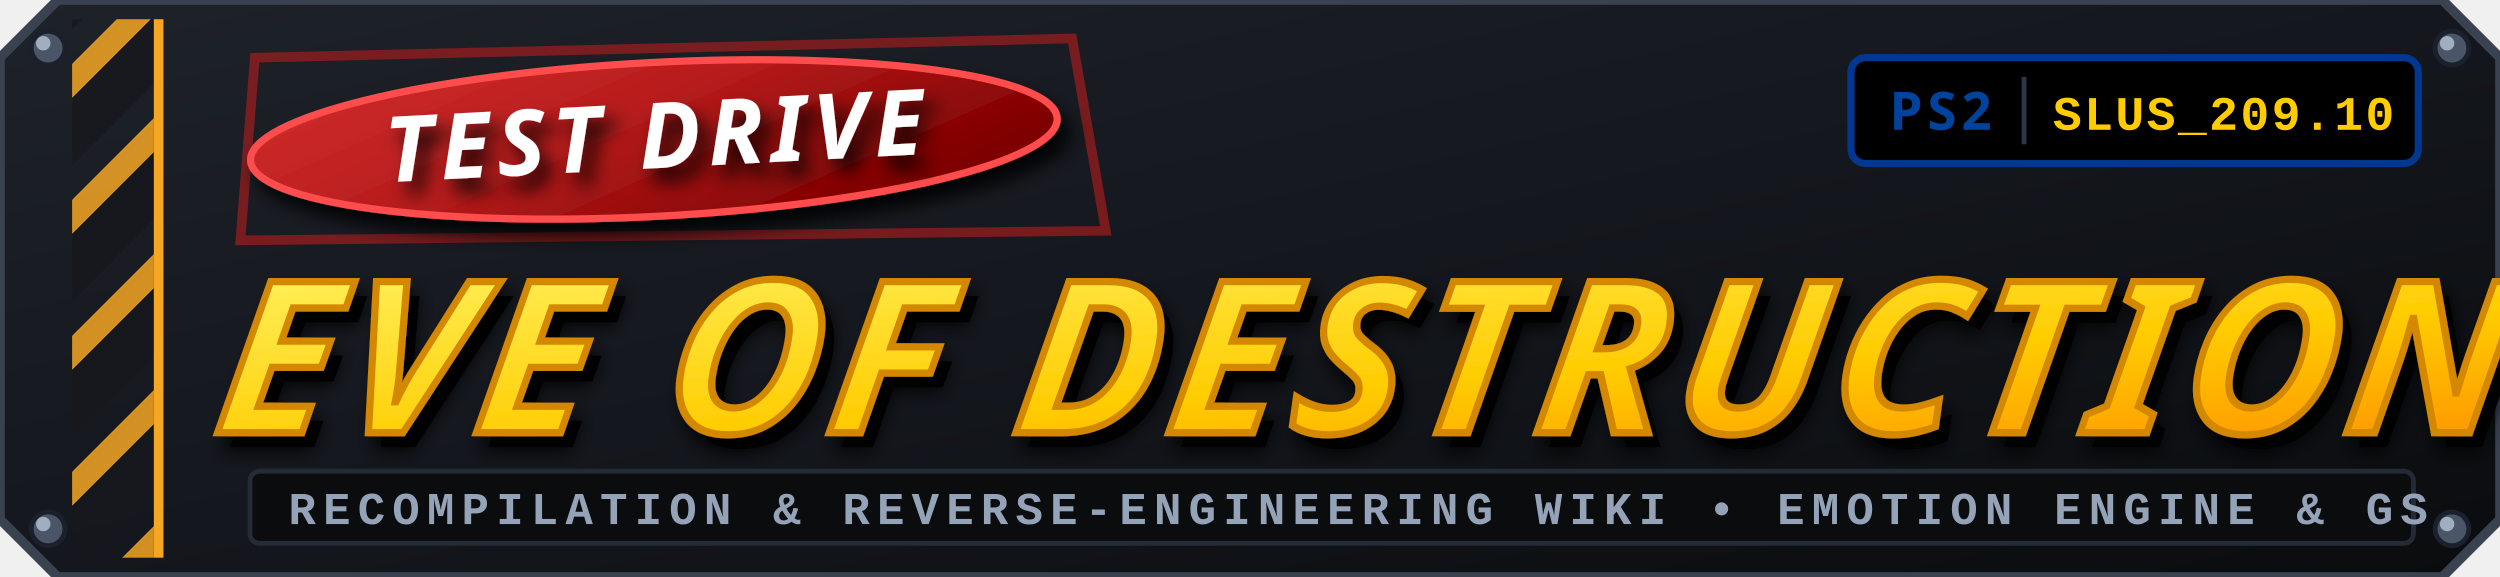
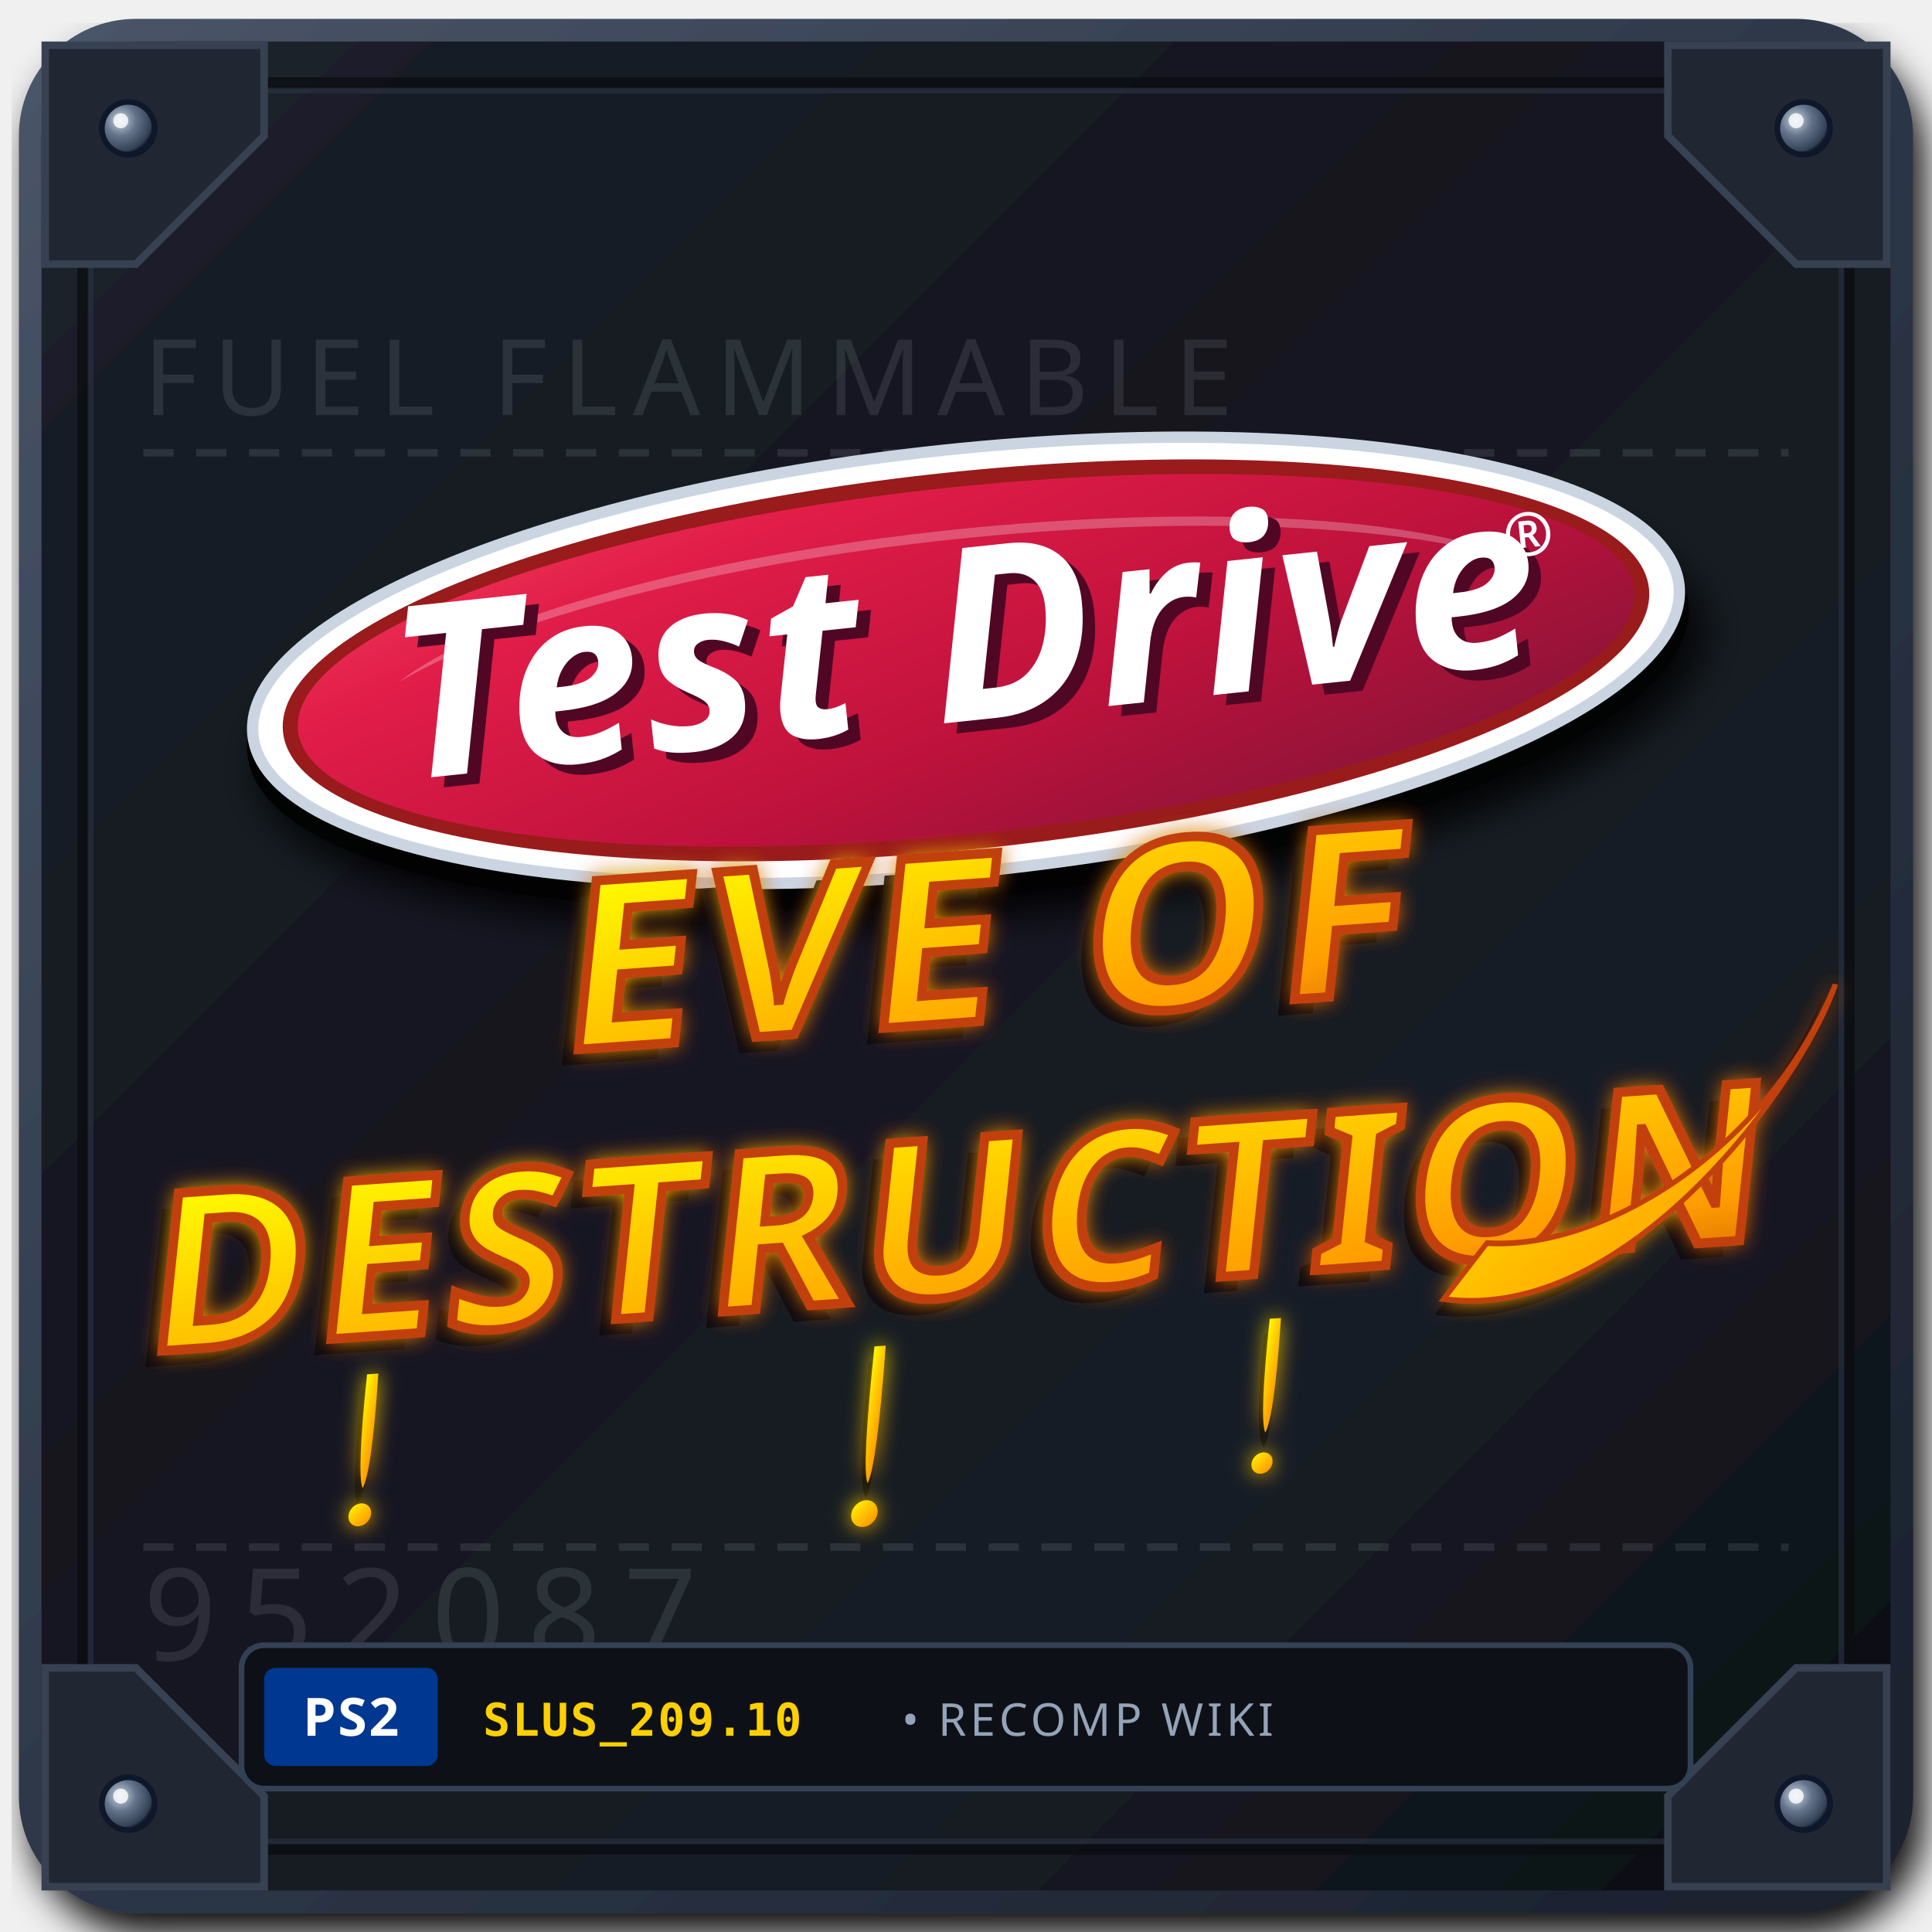
- <svg xmlns="http://www.w3.org/2000/svg" viewBox="0 0 520 120" width="100%" height="100%">
+ <svg xmlns="http://www.w3.org/2000/svg" viewBox="0 0 512 512" width="100%" height="100%">
  <defs>
-     <linearGradient id="metalPlate" x1="0%" y1="0%" x2="100%" y2="100%">
-       <stop offset="0%" stop-color="#1e2229" />
-       <stop offset="50%" stop-color="#14171d" />
-       <stop offset="100%" stop-color="#0a0c0e" />
+     <linearGradient id="metalChassis" x1="0%" y1="0%" x2="100%" y2="100%">
+       <stop offset="0%" stop-color="#1c222c" />
+       <stop offset="40%" stop-color="#13171f" />
+       <stop offset="70%" stop-color="#181d26" />
+       <stop offset="100%" stop-color="#0a0d12" />
    </linearGradient>
-     <linearGradient id="redBadge" x1="0%" y1="0%" x2="100%" y2="50%">
-       <stop offset="0%" stop-color="#d32f2f" />
-       <stop offset="50%" stop-color="#b71c1c" />
-       <stop offset="100%" stop-color="#7f0000" />
+     <linearGradient id="metalBevel" x1="0%" y1="0%" x2="100%" y2="100%">
+       <stop offset="0%" stop-color="#4a5568" />
+       <stop offset="50%" stop-color="#2d3748" />
+       <stop offset="100%" stop-color="#1a202c" />
    </linearGradient>
-     <linearGradient id="yellowSpray" x1="0%" y1="0%" x2="100%" y2="100%">
-       <stop offset="0%" stop-color="#ffee55" />
-       <stop offset="60%" stop-color="#ffcc00" />
-       <stop offset="100%" stop-color="#ff9900" />
+     <linearGradient id="testDriveRed" x1="0%" y1="0%" x2="100%" y2="80%">
+       <stop offset="0%" stop-color="#f43f5e" />
+       <stop offset="25%" stop-color="#e11d48" />
+       <stop offset="65%" stop-color="#be123c" />
+       <stop offset="100%" stop-color="#881337" />
    </linearGradient>
-     <pattern id="hazardStripe" width="20" height="20" patternTransform="rotate(45 0 0)" patternUnits="userSpaceOnUse">
-       <line x1="0" y1="0" x2="0" y2="20" stroke="#f5a623" stroke-width="10" />
-       <line x1="10" y1="0" x2="10" y2="20" stroke="#16181d" stroke-width="10" />
-     </pattern>
-     <filter id="grungeShadow" x="-20%" y="-20%" width="140%" height="140%">
-       <feDropShadow dx="2" dy="3" stdDeviation="2" flood-color="#000" flood-opacity="0.9" />
+     <linearGradient id="sprayYellow" x1="0%" y1="0%" x2="100%" y2="100%">
+       <stop offset="0%" stop-color="#fffb00" />
+       <stop offset="35%" stop-color="#ffd000" />
+       <stop offset="85%" stop-color="#ff9d00" />
+       <stop offset="100%" stop-color="#e67e00" />
+     </linearGradient>
+     <filter id="heavyShadow" x="-20%" y="-20%" width="140%" height="140%">
+       <feDropShadow dx="3" dy="6" stdDeviation="5" flood-color="#000000" flood-opacity="0.95" />
    </filter>
+     <filter id="sprayGlow" x="-30%" y="-30%" width="160%" height="160%">
+       <feGaussianBlur stdDeviation="3" result="blur" />
+       <feMerge>
+         <feMergeNode in="blur" />
+         <feMergeNode in="SourceGraphic" />
+       </feMerge>
+     </filter>
+     <radialGradient id="rivetHead" cx="35%" cy="35%" r="65%">
+       <stop offset="0%" stop-color="#cbd5e1" />
+       <stop offset="45%" stop-color="#64748b" />
+       <stop offset="90%" stop-color="#334155" />
+       <stop offset="100%" stop-color="#0f172a" />
+     </radialGradient>
  </defs>
-   <polygon points="12,0 508,0 520,12 520,108 508,120 12,120 0,108 0,12" fill="url(#metalPlate)" stroke="#3a4250" stroke-width="2" />
-   <circle cx="10" cy="10" r="3.5" fill="#4a5568" stroke="#1a202c" stroke-width="1" />
-   <circle cx="9" cy="9" r="1.5" fill="#a0aec0" />
-   <circle cx="510" cy="10" r="3.5" fill="#4a5568" stroke="#1a202c" stroke-width="1" />
-   <circle cx="509" cy="9" r="1.5" fill="#a0aec0" />
-   <circle cx="10" cy="110" r="3.5" fill="#4a5568" stroke="#1a202c" stroke-width="1" />
-   <circle cx="9" cy="109" r="1.5" fill="#a0aec0" />
-   <circle cx="510" cy="110" r="3.5" fill="#4a5568" stroke="#1a202c" stroke-width="1" />
-   <circle cx="509" cy="109" r="1.5" fill="#a0aec0" />
-   <polygon points="15,4 32,4 32,116 15,116" fill="url(#hazardStripe)" opacity="0.85" />
-   <line x1="33" y1="4" x2="33" y2="116" stroke="#f5a623" stroke-width="2" />
-   <g transform="translate(48, 14)">
-     <polygon points="5,-2 175,-6 182,34 2,36" fill="none" stroke="#b71c1c" stroke-width="2" opacity="0.6" />
-     <ellipse cx="88" cy="15" rx="84" ry="16" fill="url(#redBadge)" stroke="#ff4d4d" stroke-width="1.5" filter="url(#grungeShadow)" transform="rotate(-3, 88, 15)" />
-     <text x="88" y="21" font-family="'Impact', 'Arial Black', sans-serif" font-size="19" font-weight="900" font-style="italic" fill="#ffffff" text-anchor="middle" letter-spacing="1.5" filter="url(#grungeShadow)" transform="rotate(-3, 88, 15)">TEST DRIVE</text>
+   <rect x="8" y="8" width="496" height="496" rx="28" fill="url(#metalChassis)" stroke="url(#metalBevel)" stroke-width="6" filter="url(#heavyShadow)" />
+   <rect x="22" y="22" width="468" height="468" rx="18" fill="none" stroke="#0a0c10" stroke-width="3" opacity="0.8" />
+   <rect x="24" y="24" width="464" height="464" rx="16" fill="none" stroke="#2a3444" stroke-width="1.5" opacity="0.6" />
+   <polygon points="12,12 70,12 70,36 36,70 12,70" fill="#202733" stroke="#374151" stroke-width="2" />
+   <circle cx="34" cy="34" r="7" fill="url(#rivetHead)" stroke="#0f172a" stroke-width="1.5" />
+   <circle cx="32" cy="32" r="2" fill="#ffffff" opacity="0.8" />
+   <polygon points="500,12 442,12 442,36 476,70 500,70" fill="#202733" stroke="#374151" stroke-width="2" />
+   <circle cx="478" cy="34" r="7" fill="url(#rivetHead)" stroke="#0f172a" stroke-width="1.5" />
+   <circle cx="476" cy="32" r="2" fill="#ffffff" opacity="0.8" />
+   <polygon points="12,500 70,500 70,476 36,442 12,442" fill="#202733" stroke="#374151" stroke-width="2" />
+   <circle cx="34" cy="478" r="7" fill="url(#rivetHead)" stroke="#0f172a" stroke-width="1.5" />
+   <circle cx="32" cy="476" r="2" fill="#ffffff" opacity="0.8" />
+   <polygon points="500,500 442,500 442,476 476,442 500,442" fill="#202733" stroke="#374151" stroke-width="2" />
+   <circle cx="478" cy="478" r="7" fill="url(#rivetHead)" stroke="#0f172a" stroke-width="1.5" />
+   <circle cx="476" cy="476" r="2" fill="#ffffff" opacity="0.8" />
+   <g opacity="0.12" fill="#cbd5e1">
+     <text x="38" y="110" font-family="'Impact', 'Arial Black', sans-serif" font-size="28" letter-spacing="4">FUEL FLAMMABLE</text>
+     <text x="38" y="440" font-family="'Impact', 'Arial Black', sans-serif" font-size="34" letter-spacing="6">952087</text>
+     <line x1="38" y1="120" x2="474" y2="120" stroke="#cbd5e1" stroke-width="2" stroke-dasharray="8,6" />
+     <line x1="38" y1="410" x2="474" y2="410" stroke="#cbd5e1" stroke-width="2" stroke-dasharray="8,6" />
  </g>
-   <g transform="translate(385, 12)">
-     <rect x="0" y="0" width="118" height="22" rx="3" fill="#000000" stroke="#003791" stroke-width="1.5" />
-     <text x="8" y="15" font-family="'Arial Black', sans-serif" font-size="11" font-weight="900" fill="#00439c" letter-spacing="1">PS2</text>
-     <line x1="36" y1="4" x2="36" y2="18" stroke="#2d3748" stroke-width="1" />
-     <text x="42" y="15" font-family="'Courier New', monospace" font-size="10" font-weight="bold" fill="#ffcc00" letter-spacing="0.5">SLUS_209.10</text>
+   <g transform="translate(256, 175) rotate(-6)">
+     <ellipse cx="0" cy="5" rx="192" ry="58" fill="#000000" opacity="0.9" filter="url(#heavyShadow)" />
+     <ellipse cx="0" cy="0" rx="190" ry="56" fill="#ffffff" stroke="#cbd5e1" stroke-width="3" />
+     <ellipse cx="0" cy="0" rx="182" ry="50" fill="#991b1b" />
+     <ellipse cx="0" cy="0" rx="178" ry="46" fill="url(#testDriveRed)" />
+     <path d="M -150 -10 A 160 38 0 0 1 150 -10 A 170 42 0 0 0 -150 -10 Z" fill="#ffffff" opacity="0.25" />
+     <text x="3" y="19" font-family="'Impact', 'Arial Black', sans-serif" font-size="64" font-weight="900" font-style="italic" fill="#500724" text-anchor="middle" letter-spacing="1">Test Drive</text>
+     <text x="0" y="16" font-family="'Impact', 'Arial Black', sans-serif" font-size="64" font-weight="900" font-style="italic" fill="#ffffff" text-anchor="middle" letter-spacing="1">Test Drive</text>
+     <text x="145" y="-12" font-family="'Arial Black', sans-serif" font-size="16" font-weight="900" fill="#ffffff">®</text>
  </g>
-   <g transform="translate(50, 48)">
-     <text x="3" y="45" font-family="'Impact', 'Arial Black', sans-serif" font-size="44" font-weight="900" font-style="italic" fill="#000000" letter-spacing="2" opacity="0.9" transform="skewX(-8)">EVE OF DESTRUCTION</text>
-     <text x="0" y="42" font-family="'Impact', 'Arial Black', sans-serif" font-size="44" font-weight="900" font-style="italic" fill="url(#yellowSpray)" stroke="#d48800" stroke-width="1.5" letter-spacing="2" transform="skewX(-8)" filter="url(#grungeShadow)">EVE OF DESTRUCTION</text>
+   <g transform="translate(256, 305)">
+     <g transform="rotate(-4) skewX(-10)">
+       <text x="-4" y="-30" font-family="'Permanent Marker', 'Impact', 'Arial Black', sans-serif" font-size="62" font-weight="900" fill="#090a0f" text-anchor="middle" letter-spacing="3" opacity="0.95">EVE OF</text>
+       <text x="-4" y="42" font-family="'Permanent Marker', 'Impact', 'Arial Black', sans-serif" font-size="58" font-weight="900" fill="#090a0f" text-anchor="middle" letter-spacing="2" opacity="0.95">DESTRUCTION</text>
+       <path d="M 140 38 C 170 42, 210 20, 225 -25 C 220 0, 180 62, 130 52 Z" fill="#090a0f" opacity="0.9" />
+       <path d="M -155 52 Q -155 78 -153 82 Q -150 78 -151 52 Z" fill="#090a0f" />
+       <path d="M -20 54 Q -20 86 -17 90 Q -15 86 -16 54 Z" fill="#090a0f" />
+       <path d="M 85 54 Q 85 80 88 84 Q 90 80 89 54 Z" fill="#090a0f" />
+     </g>
+     <g transform="rotate(-4) skewX(-10)" filter="url(#sprayGlow)">
+       <text x="0" y="-34" font-family="'Permanent Marker', 'Impact', 'Arial Black', sans-serif" font-size="62" font-weight="900" fill="url(#sprayYellow)" stroke="#c2410c" stroke-width="2.5" text-anchor="middle" letter-spacing="3">EVE OF</text>
+       <text x="0" y="38" font-family="'Permanent Marker', 'Impact', 'Arial Black', sans-serif" font-size="58" font-weight="900" fill="url(#sprayYellow)" stroke="#c2410c" stroke-width="2.5" text-anchor="middle" letter-spacing="2">DESTRUCTION</text>
+       <path d="M 142 34 C 172 38, 214 16, 228 -28 C 222 -3, 182 58, 132 48 Z" fill="url(#sprayYellow)" stroke="#c2410c" stroke-width="1.5" />
+       <path d="M -154 48 Q -154 74 -152 78 Q -150 74 -151 48 Z" fill="url(#sprayYellow)" />
+       <circle cx="-152" cy="85" r="3" fill="url(#sprayYellow)" />
+       <path d="M -19 50 Q -19 82 -17 86 Q -15 82 -16 50 Z" fill="url(#sprayYellow)" />
+       <circle cx="-17" cy="94" r="3.5" fill="url(#sprayYellow)" />
+       <path d="M 86 50 Q 86 76 88 80 Q 90 76 89 50 Z" fill="url(#sprayYellow)" />
+       <circle cx="88" cy="88" r="2.8" fill="url(#sprayYellow)" />
+     </g>
  </g>
-   <g transform="translate(52, 98)">
-     <rect x="0" y="0" width="450" height="15" fill="#0a0c0e" rx="2" stroke="#252b36" stroke-width="1" />
-     <text x="8" y="11" font-family="'Courier New', monospace" font-size="9.5" font-weight="bold" fill="#94a3b8" letter-spacing="1.5">RECOMPILATION &amp; REVERSE-ENGINEERING WIKI • EMOTION ENGINE &amp; GS</text>
+   <g transform="translate(64, 436)">
+     <rect x="0" y="0" width="384" height="38" rx="6" fill="#0d1117" stroke="#334155" stroke-width="1.5" />
+     <rect x="6" y="6" width="46" height="26" rx="3" fill="#003791" />
+     <text x="29" y="24" font-family="'Russo One', sans-serif" font-size="14" font-weight="900" fill="#ffffff" text-anchor="middle" letter-spacing="0.5">PS2</text>
+     <text x="64" y="24" font-family="'JetBrains Mono', monospace" font-size="12" font-weight="bold" fill="#ffd000" letter-spacing="0.5">SLUS_209.10</text>
+     <text x="175" y="24" font-family="'Russo One', sans-serif" font-size="12" fill="#94a3b8" letter-spacing="1">• RECOMP WIKI</text>
  </g>
</svg>
